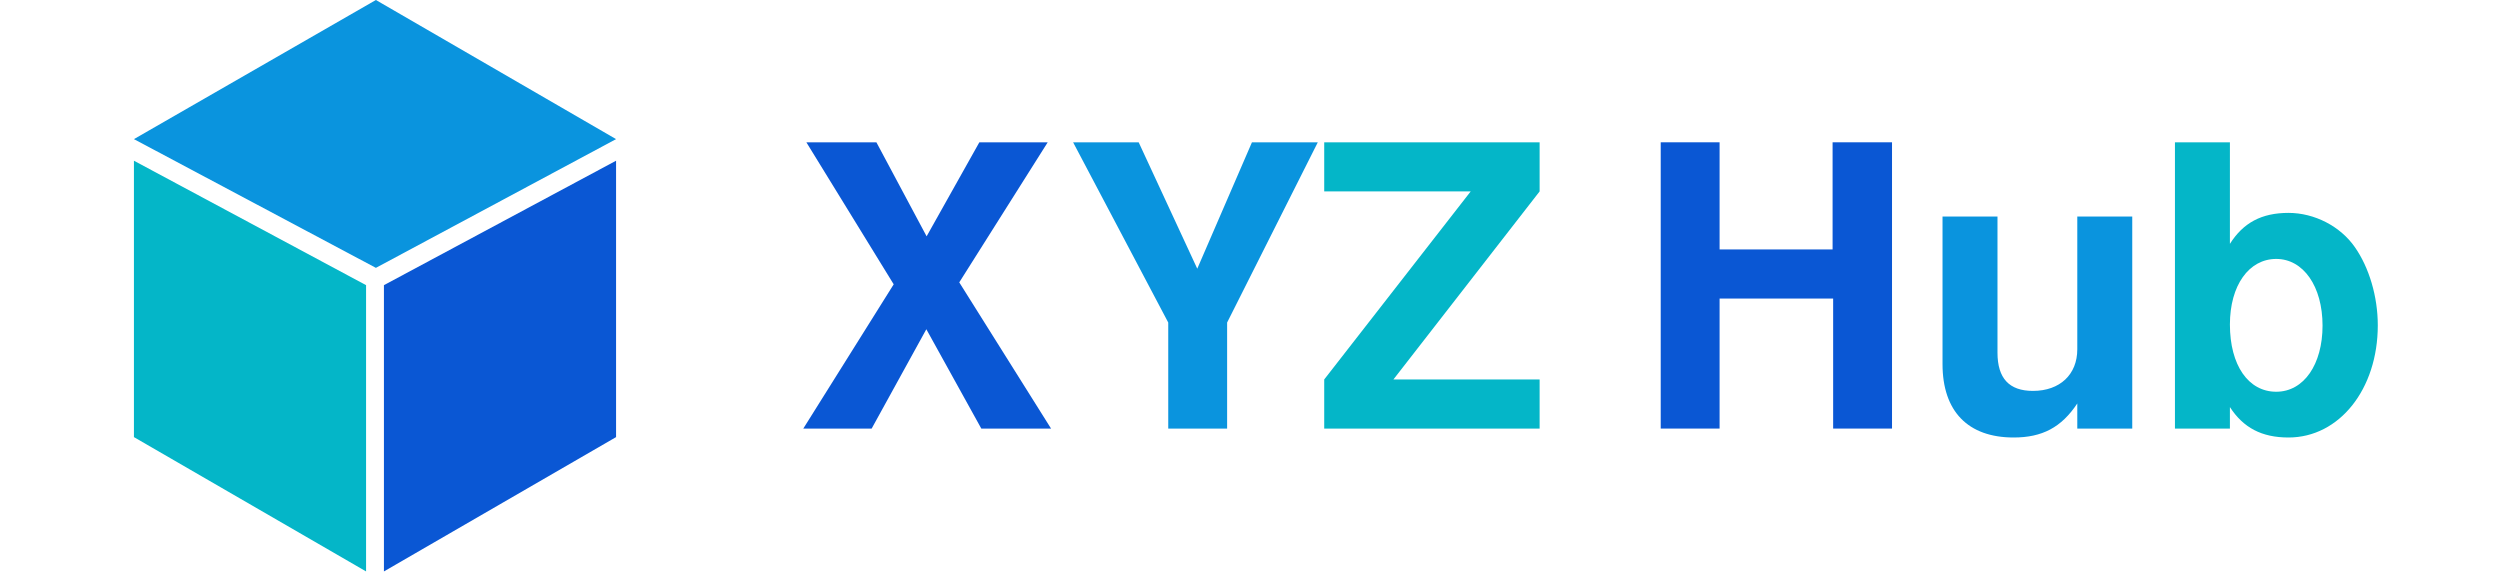
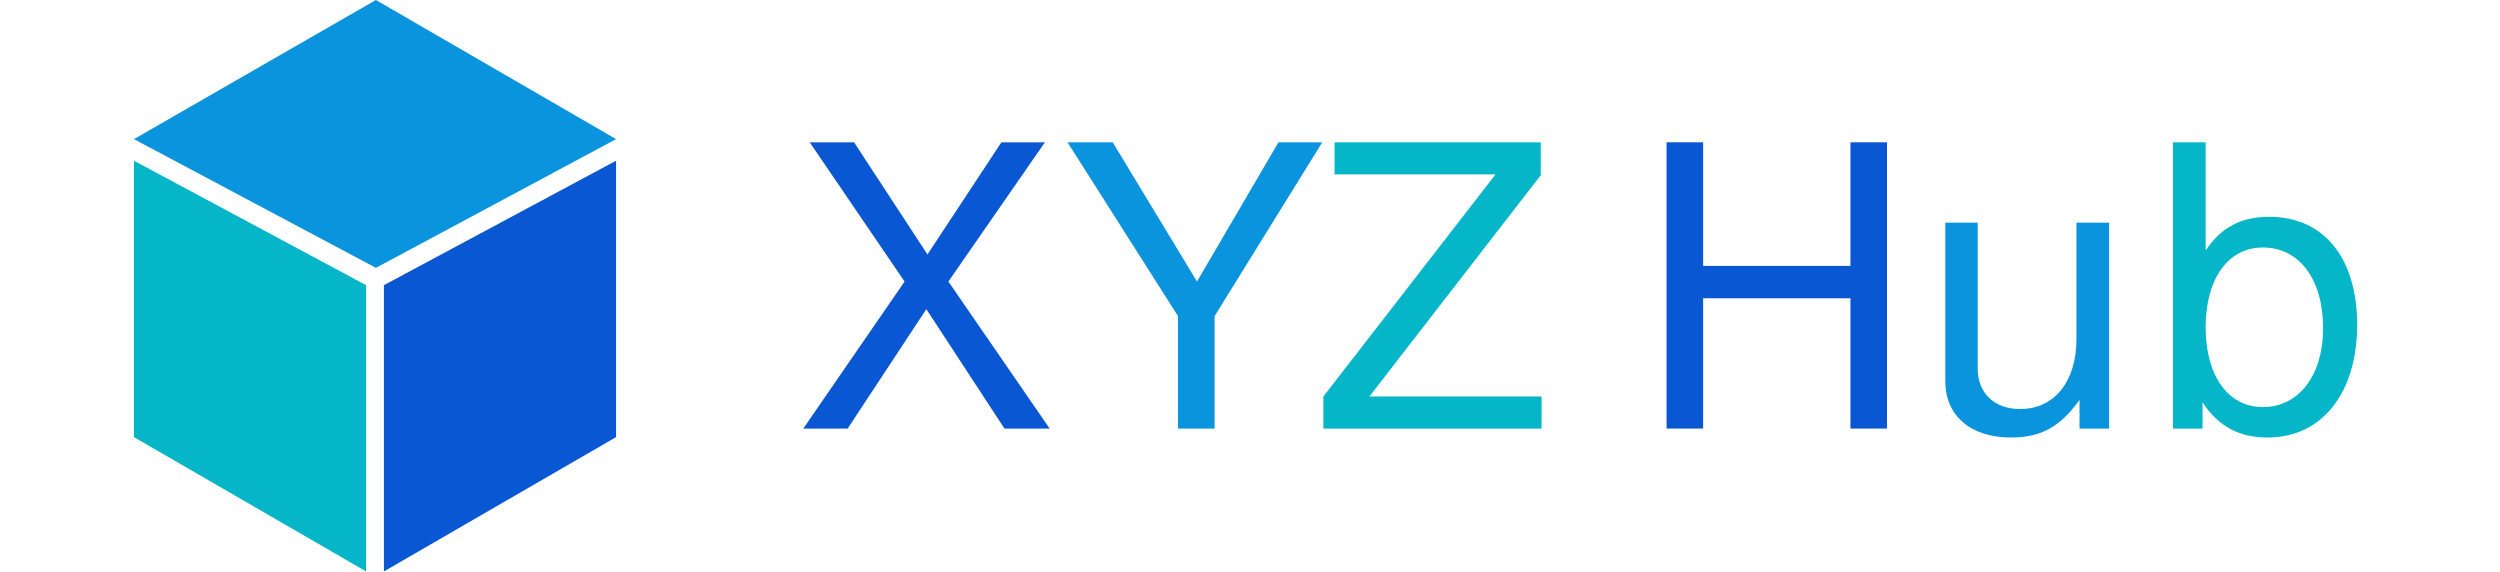
<svg xmlns="http://www.w3.org/2000/svg" width="280px" height="64px" viewBox="-5 0 260 64" version="1.1">
  <g id="Page-1" stroke="none" stroke-width="1" fill="none" fill-rule="evenodd">
    <g id="Group-3" transform="scale(2) translate(0, -2)">
-       <text id="XYZ" font-family="Helvetica" font-size="22" font-weight="600" letter-spacing="1.35" fill="#0A57D4">
+       <text id="XYZ" font-family="Helvetica" font-size="22" font-weight="400" letter-spacing="1.35" fill="#0A57D4">
        <tspan x="37" y="26">X</tspan>
      </text>
-       <text id="XYZ" font-family="Helvetica" font-size="22" font-weight="600" letter-spacing="1.35" fill="#0A94DE">
+       <text id="XYZ" font-family="Helvetica" font-size="22" font-weight="400" letter-spacing="1.35" fill="#0A94DE">
        <tspan x="52" y="26">Y</tspan>
      </text>
-       <text id="XYZ" font-family="Helvetica" font-size="22" font-weight="600" letter-spacing="1.35" fill="#04B6C8">
+       <text id="XYZ" font-family="Helvetica" font-size="22" font-weight="400" letter-spacing="1.35" fill="#04B6C8">
        <tspan x="66" y="26">Z</tspan>
      </text>
-       <text id="XYZ" font-family="Helvetica" font-size="22" font-weight="600" letter-spacing="1.35" fill="#0A57D4">
+       <text id="XYZ" font-family="Helvetica" font-size="22" font-weight="400" letter-spacing="1.35" fill="#0A57D4">
        <tspan x="84" y="26">H</tspan>
      </text>
-       <text id="XYZ" font-family="Helvetica" font-size="22" font-weight="600" letter-spacing="1.35" fill="#0A94DE">
+       <text id="XYZ" font-family="Helvetica" font-size="22" font-weight="400" letter-spacing="1.35" fill="#0A94DE">
        <tspan x="100" y="26">u</tspan>
      </text>
-       <text id="XYZ" font-family="Helvetica" font-size="22" font-weight="600" letter-spacing="1.35" fill="#04B6C8">
+       <text id="XYZ" font-family="Helvetica" font-size="22" font-weight="400" letter-spacing="1.35" fill="#04B6C8">
        <tspan x="113" y="26">b</tspan>
      </text>
      <polygon id="Path" fill="#04B6C8" points="-7.86421619e-14 11 13 17.969 13 34 0 26.478" />
      <polygon id="Path" fill="#0A57D4" transform="translate(20.5, 22.5) scale(-1, 1) translate(-20.5, -22.5) " points="14 11 27 17.969 27 34 14 26.478" />
      <polygon id="Path-2" fill="#0A94DE" points="0 9.791 13.55 2 27 9.791 13.55 17" />
    </g>
  </g>
</svg>
